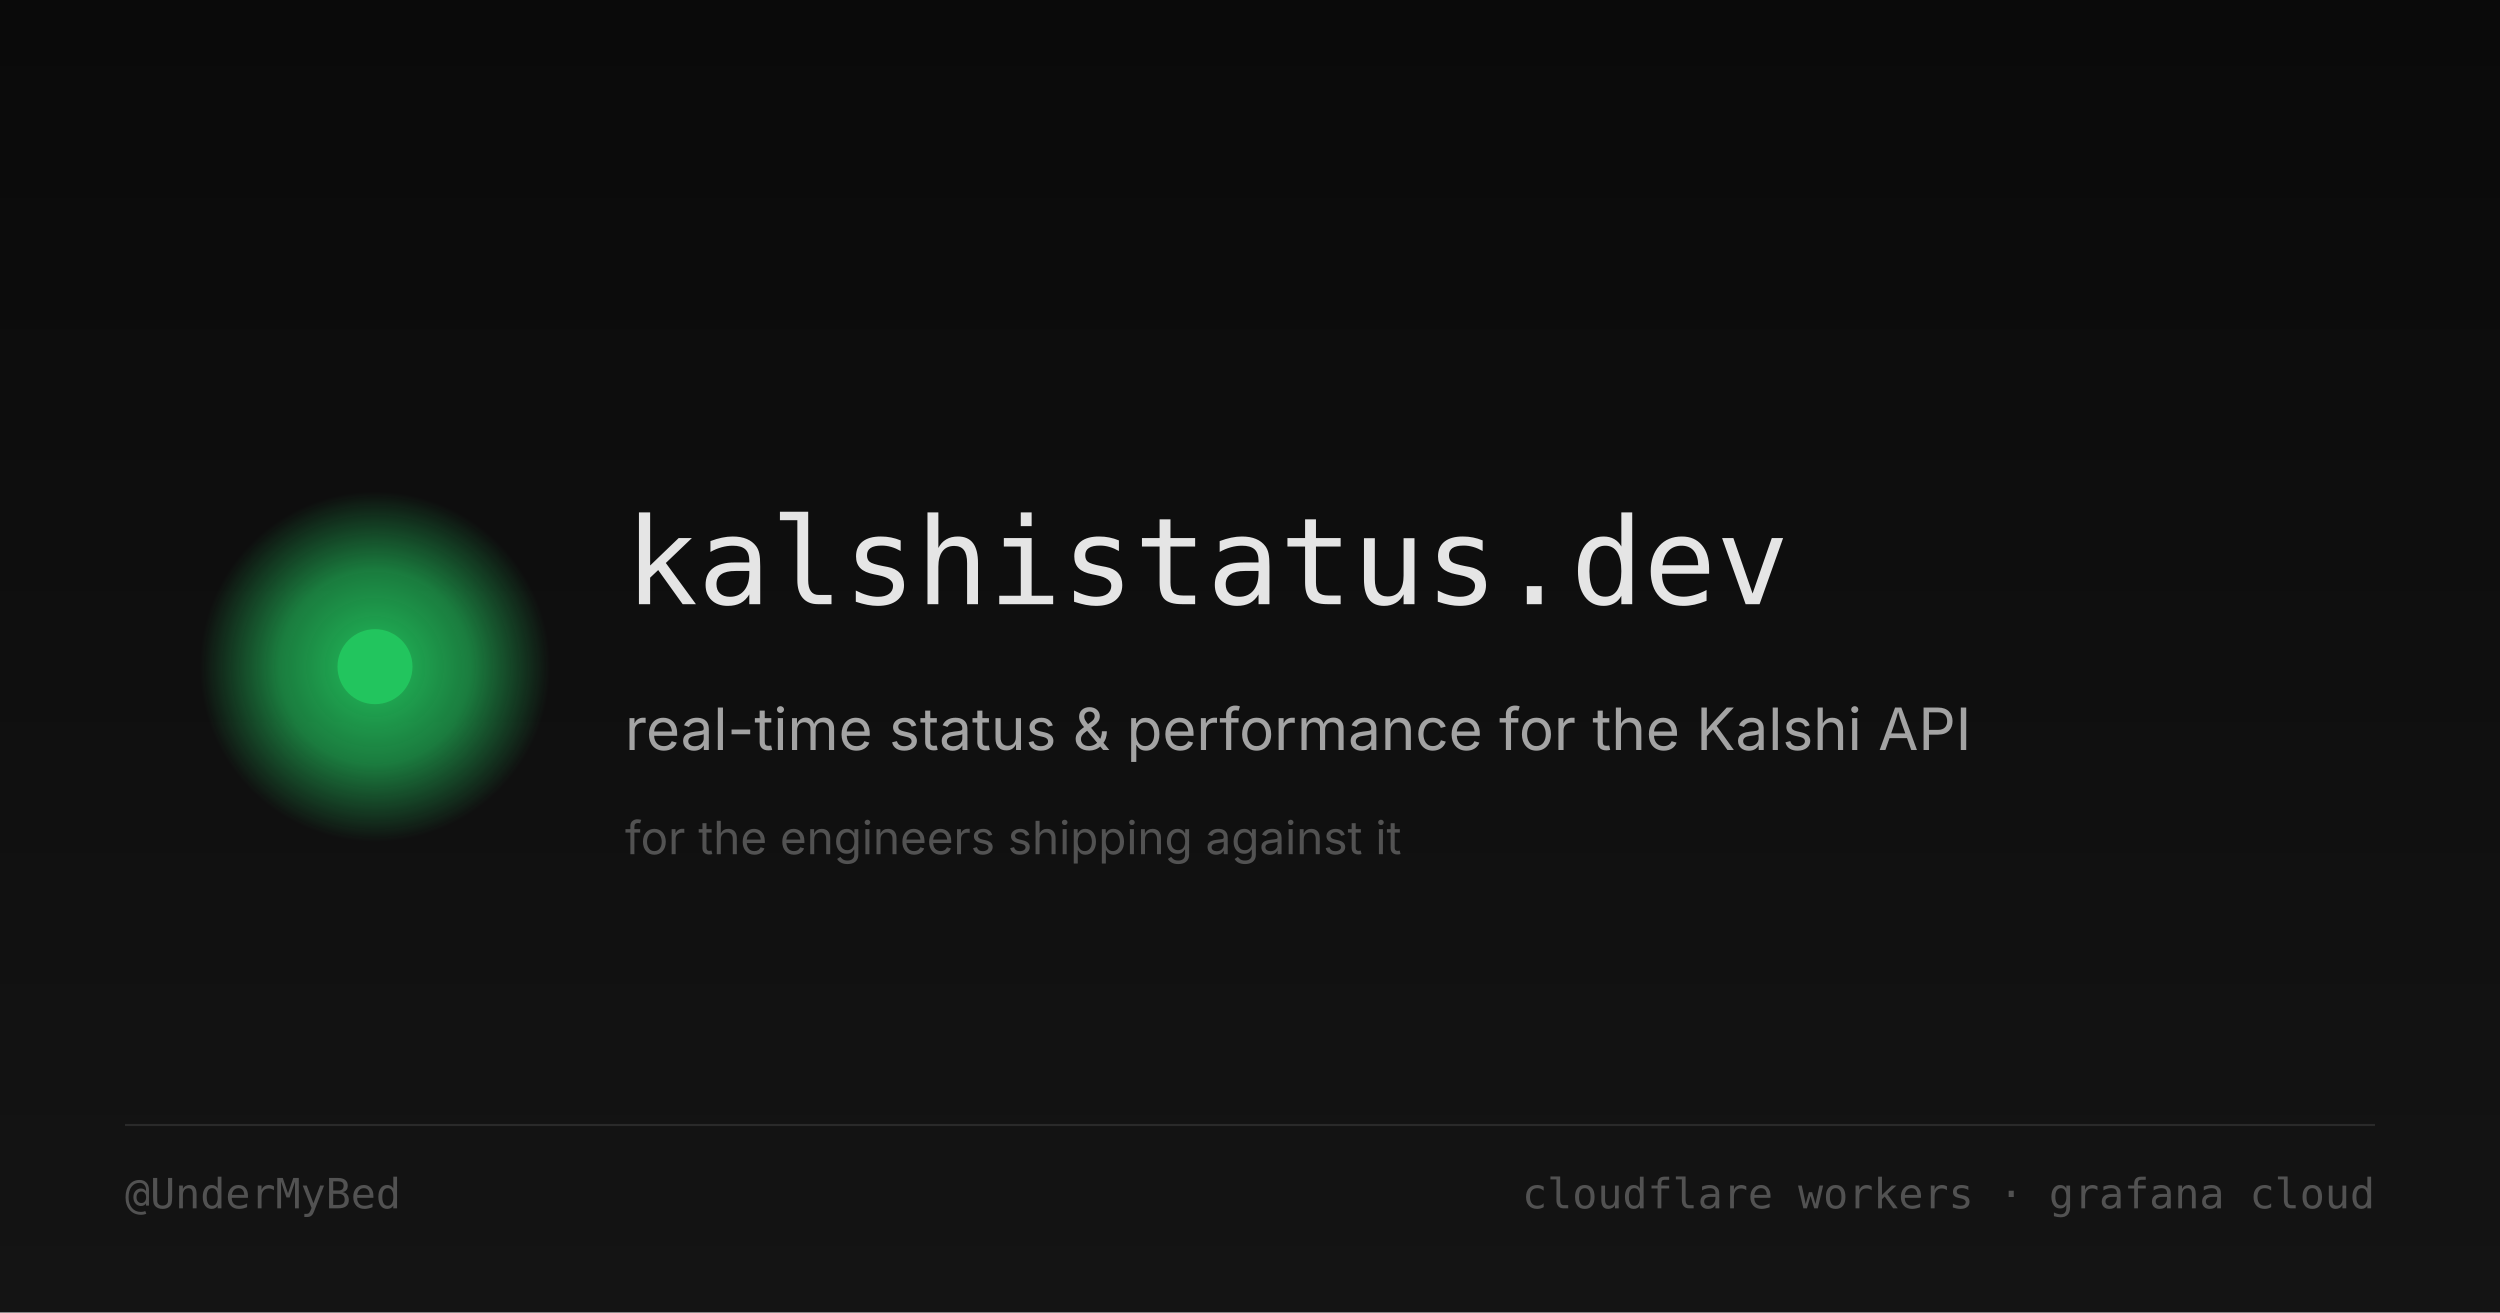
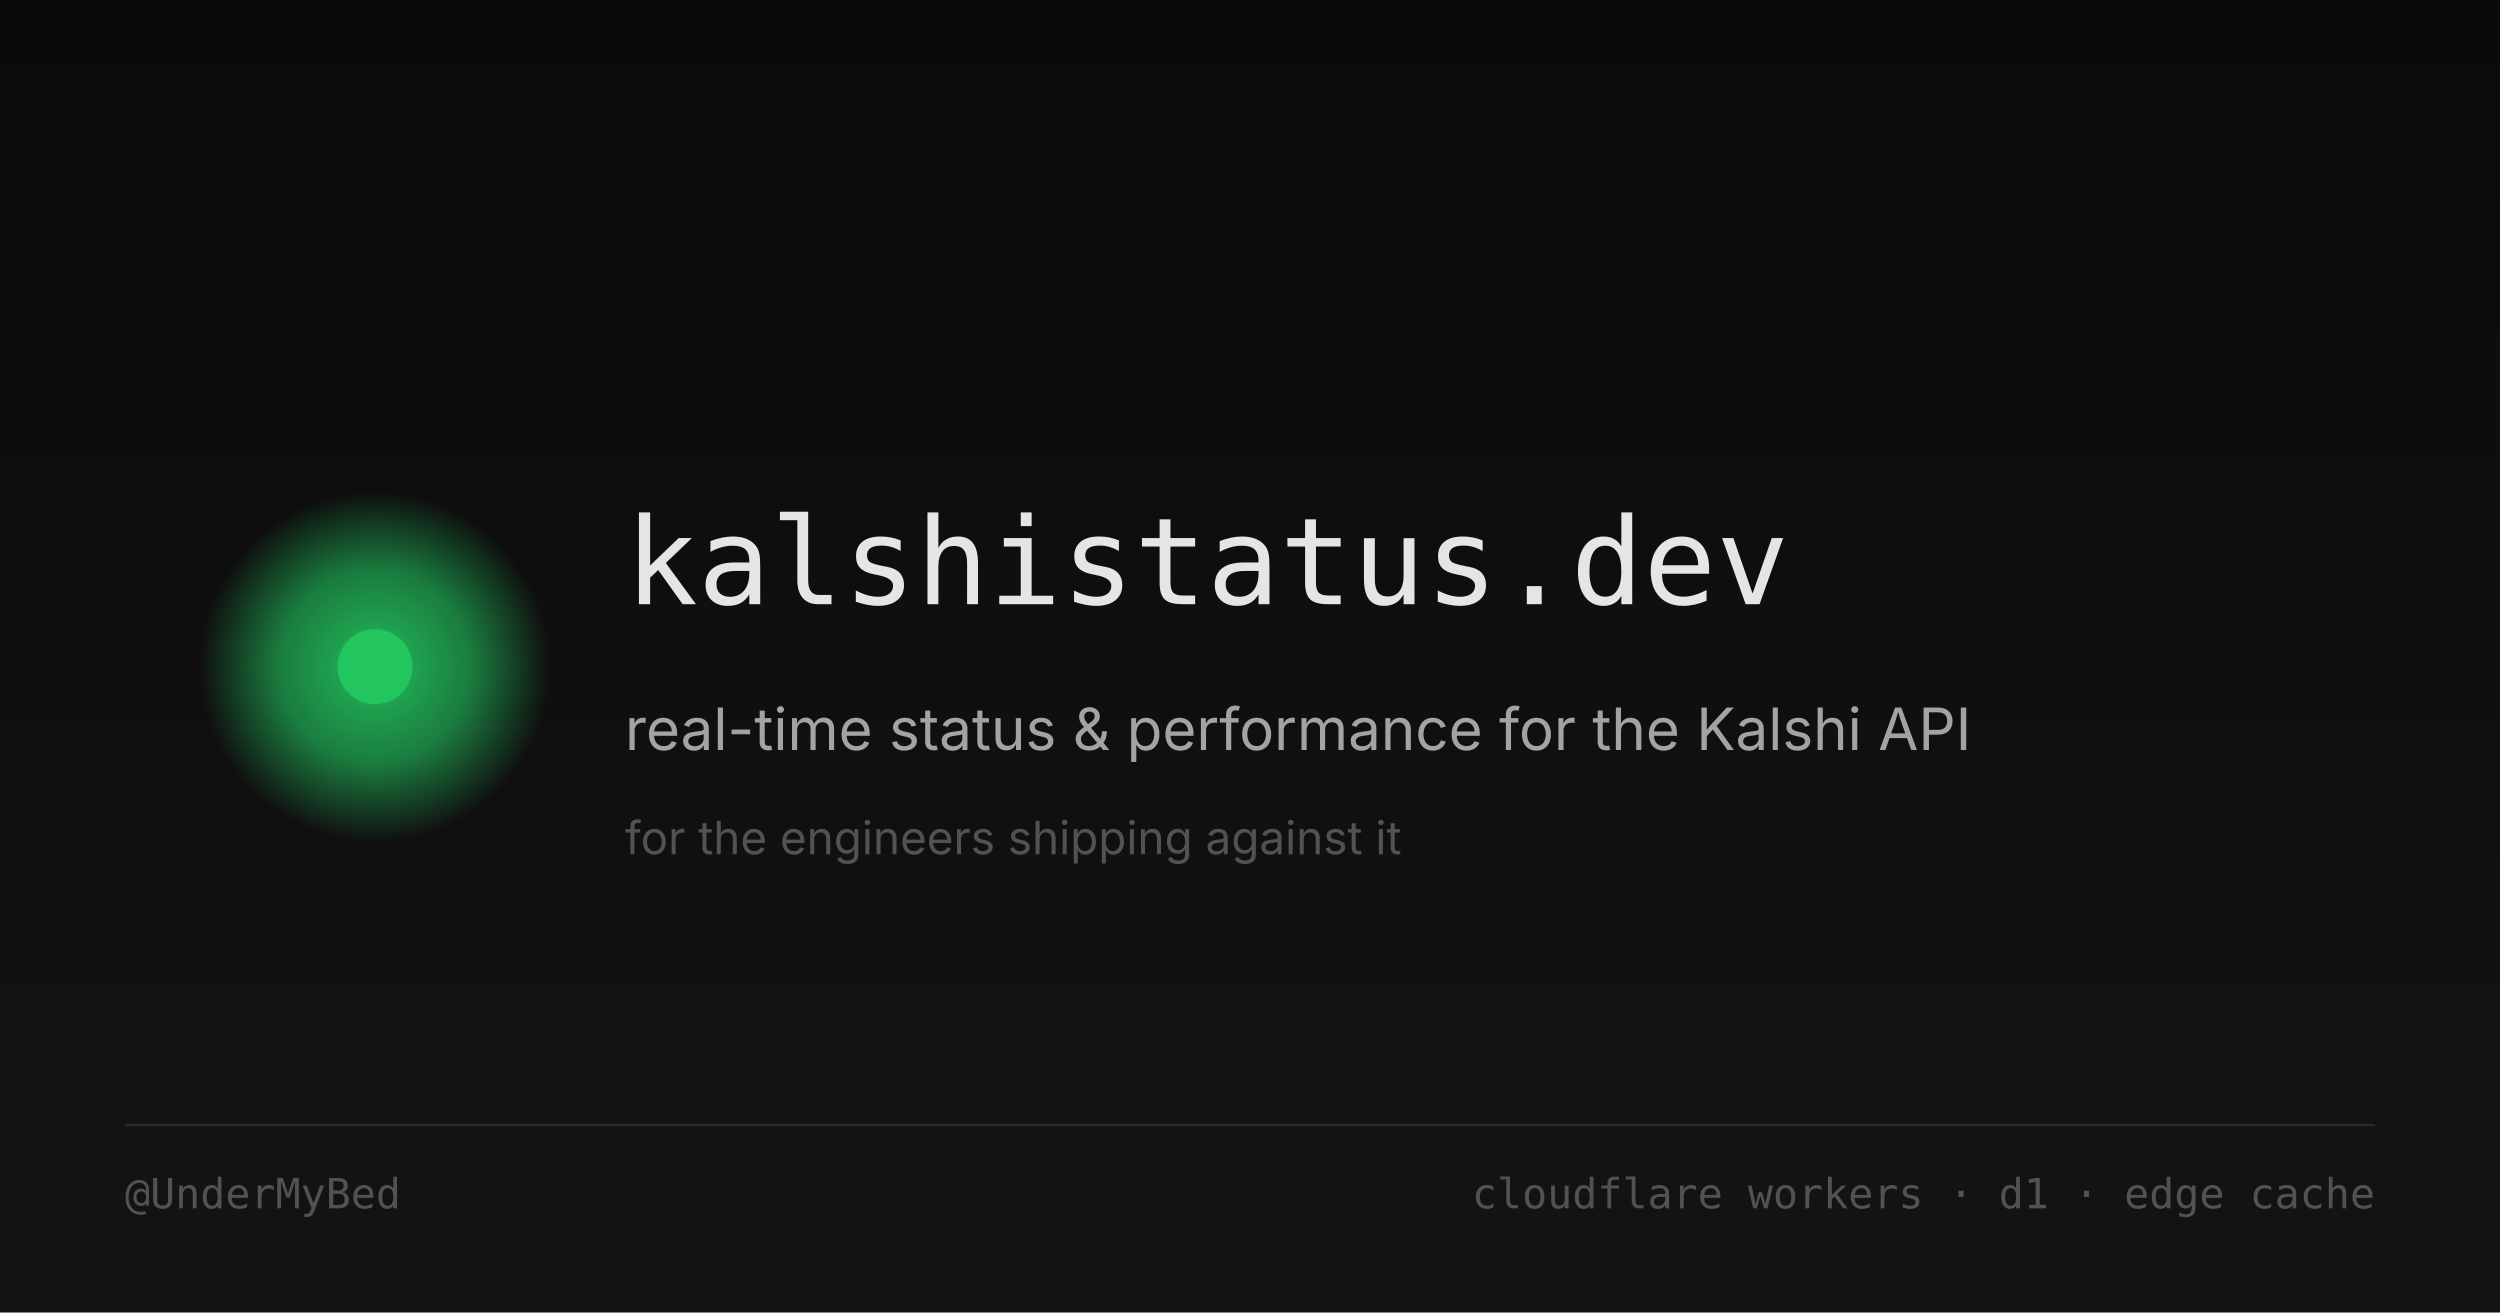
<svg xmlns="http://www.w3.org/2000/svg" width="1200" height="630" viewBox="0 0 1200 630">
  <defs>
    <linearGradient id="bg" x1="0" y1="0" x2="0" y2="1">
      <stop offset="0%" stop-color="#0a0a0a" />
      <stop offset="100%" stop-color="#141414" />
    </linearGradient>
    <radialGradient id="dot" cx="50%" cy="50%" r="50%">
      <stop offset="0%" stop-color="#22c55e" stop-opacity="0.95" />
      <stop offset="55%" stop-color="#22c55e" stop-opacity="0.6" />
      <stop offset="100%" stop-color="#22c55e" stop-opacity="0" />
    </radialGradient>
  </defs>
  <rect width="1200" height="630" fill="url(#bg)" />
  <circle cx="180" cy="320" r="84" fill="url(#dot)" />
  <circle cx="180" cy="320" r="18" fill="#22c55e" />
  <text x="300" y="290" font-family="ui-monospace, 'JetBrains Mono', SFMono-Regular, Menlo, monospace" font-size="58" font-weight="500" fill="#e5e5e5">
    kalshistatus.dev
  </text>
  <text x="300" y="360" font-family="-apple-system, system-ui, 'Inter', sans-serif" font-size="28" fill="#a3a3a3">
    real-time status &amp; performance for the Kalshi API
  </text>
  <text x="300" y="410" font-family="-apple-system, system-ui, 'Inter', sans-serif" font-size="22" fill="#525252">
    for the engineers shipping against it
  </text>
  <line x1="60" y1="540" x2="1140" y2="540" stroke="#2a2a2a" stroke-width="1" />
  <text x="60" y="580" font-family="ui-monospace, 'JetBrains Mono', monospace" font-size="20" fill="#525252">
    @UnderMyBed
  </text>
  <text x="1140" y="580" text-anchor="end" font-family="ui-monospace, 'JetBrains Mono', monospace" font-size="20" fill="#525252">
-     cloudflare workers · grafana cloud
+     cloudflare workers · d1 · edge cache
  </text>
</svg>
